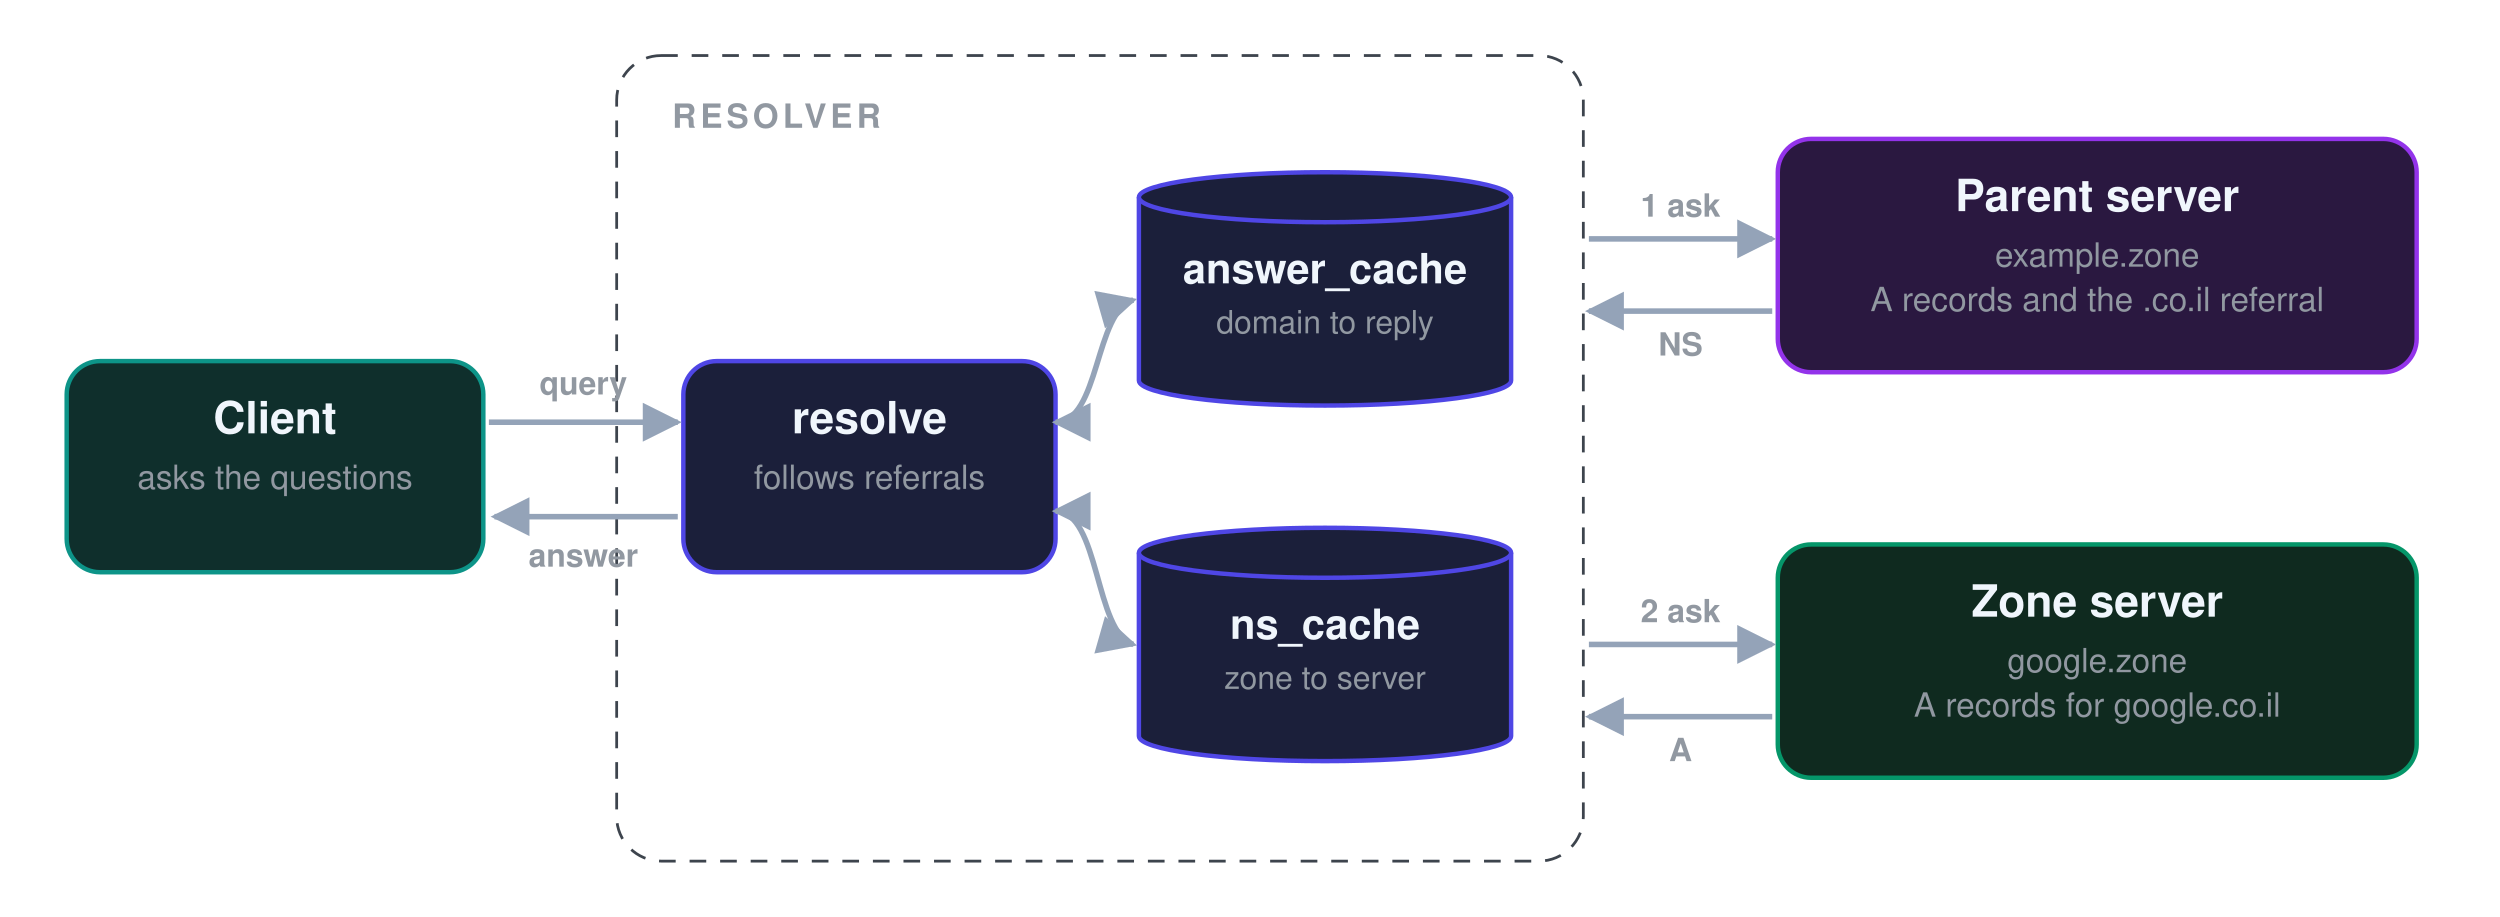
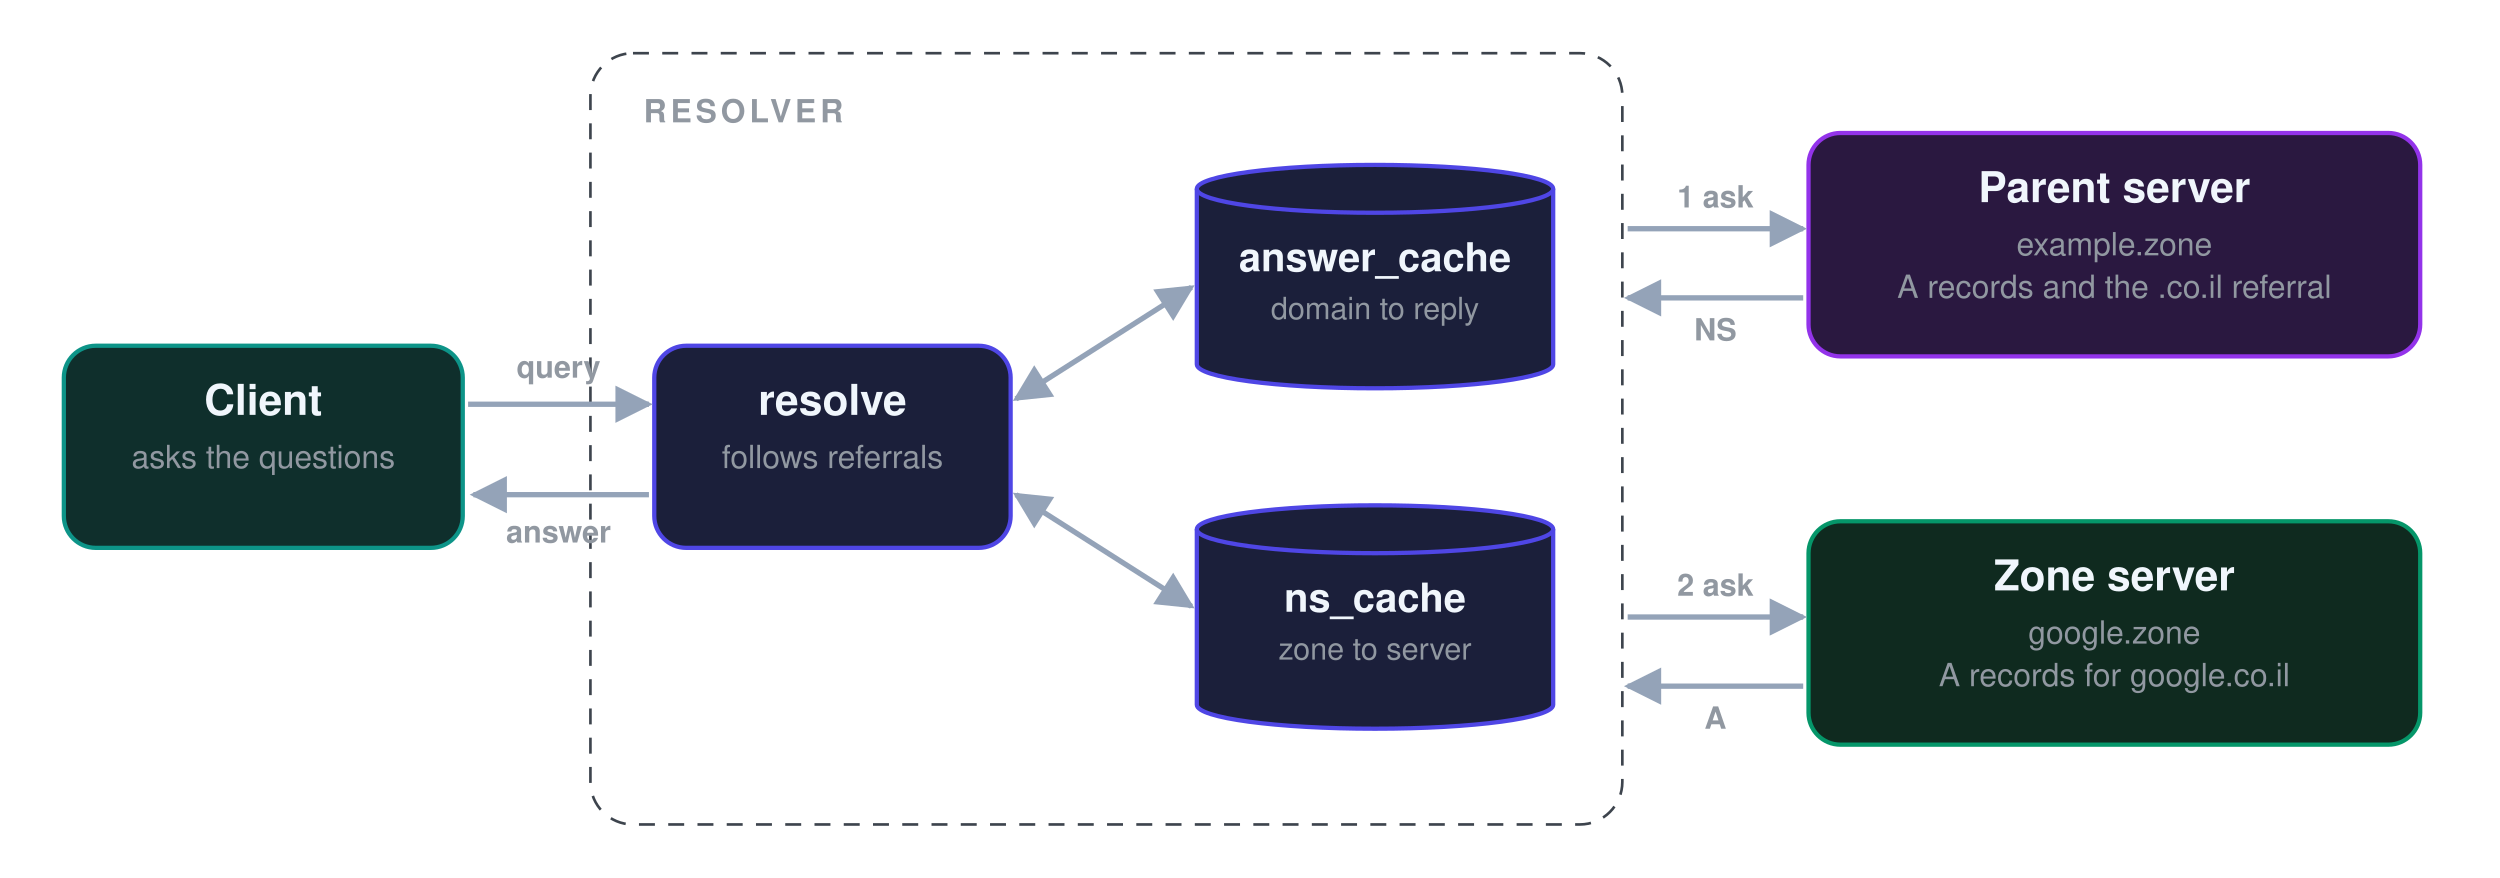
- <svg xmlns="http://www.w3.org/2000/svg" viewBox="0 0 900 330" width="900" height="330" font-family="-apple-system, BlinkMacSystemFont, 'Segoe UI', Helvetica, Arial, sans-serif">
+ <svg xmlns="http://www.w3.org/2000/svg" viewBox="0 0 940 330" width="940" height="330" font-family="-apple-system, BlinkMacSystemFont, 'Segoe UI', Helvetica, Arial, sans-serif">
  <defs>
    <marker id="ah" viewBox="0 0 10 10" refX="9" refY="5" markerWidth="7" markerHeight="7" orient="auto-start-reverse">
      <path d="M0,0 L10,5 L0,10 z" fill="#94a3b8" />
    </marker>
  </defs>
  <rect x="24" y="130" width="150" height="76" rx="12" fill="#0f2f2c" stroke="#0d9488" stroke-width="1.6" />
  <text x="99.0" y="156" text-anchor="middle" font-size="16" font-weight="700" fill="#f0f6fc">Client</text>
  <text x="99.0" y="176" text-anchor="middle" font-size="12" fill="#9198a1">asks the questions</text>
-   <rect x="222" y="20" width="348" height="290" rx="16" fill="none" stroke="#3d444d" stroke-dasharray="6 5" />
+   <rect x="222" y="20" width="388" height="290" rx="16" fill="none" stroke="#3d444d" stroke-dasharray="6 5" />
  <text x="242" y="46" font-size="12" font-weight="700" letter-spacing="1.5" fill="#9198a1">RESOLVER</text>
  <rect x="246" y="130" width="134" height="76" rx="12" fill="#1b1f3a" stroke="#4f46e5" stroke-width="1.6" />
  <text x="313.0" y="156" text-anchor="middle" font-size="16" font-weight="700" fill="#f0f6fc">resolve</text>
  <text x="313.0" y="176" text-anchor="middle" font-size="12" fill="#9198a1">follows referrals</text>
-   <path d="M410,71 v66 a67.0,9 0 0 0 134,0 v-66" fill="#1b1f3a" stroke="#4f46e5" stroke-width="1.6" />
-   <ellipse cx="477.0" cy="71" rx="67.0" ry="9" fill="#1b1f3a" stroke="#4f46e5" stroke-width="1.6" />
-   <text x="477.0" y="102" text-anchor="middle" font-size="15" font-weight="700" fill="#f0f6fc">answer_cache</text>
-   <text x="477.0" y="120" text-anchor="middle" font-size="11.5" fill="#9198a1">domain to reply</text>
-   <path d="M410,199 v66 a67.0,9 0 0 0 134,0 v-66" fill="#1b1f3a" stroke="#4f46e5" stroke-width="1.6" />
-   <ellipse cx="477.0" cy="199" rx="67.0" ry="9" fill="#1b1f3a" stroke="#4f46e5" stroke-width="1.6" />
-   <text x="477.0" y="230" text-anchor="middle" font-size="15" font-weight="700" fill="#f0f6fc">ns_cache</text>
-   <text x="477.0" y="248" text-anchor="middle" font-size="11.5" fill="#9198a1">zone to server</text>
-   <path d="M380,152 C396,152 394,112 408,108" fill="none" stroke="#94a3b8" stroke-width="2" marker-end="url(#ah)" marker-start="url(#ah)" />
-   <path d="M380,184 C396,184 394,228 408,232" fill="none" stroke="#94a3b8" stroke-width="2" marker-end="url(#ah)" marker-start="url(#ah)" />
+   <path d="M450,71 v66 a67.0,9 0 0 0 134,0 v-66" fill="#1b1f3a" stroke="#4f46e5" stroke-width="1.6" />
+   <ellipse cx="517.0" cy="71" rx="67.0" ry="9" fill="#1b1f3a" stroke="#4f46e5" stroke-width="1.6" />
+   <text x="517.0" y="102" text-anchor="middle" font-size="15" font-weight="700" fill="#f0f6fc">answer_cache</text>
+   <text x="517.0" y="120" text-anchor="middle" font-size="11.5" fill="#9198a1">domain to reply</text>
+   <path d="M450,199 v66 a67.0,9 0 0 0 134,0 v-66" fill="#1b1f3a" stroke="#4f46e5" stroke-width="1.6" />
+   <ellipse cx="517.0" cy="199" rx="67.0" ry="9" fill="#1b1f3a" stroke="#4f46e5" stroke-width="1.6" />
+   <text x="517.0" y="230" text-anchor="middle" font-size="15" font-weight="700" fill="#f0f6fc">ns_cache</text>
+   <text x="517.0" y="248" text-anchor="middle" font-size="11.5" fill="#9198a1">zone to server</text>
+   <path d="M382,150 L448,108" fill="none" stroke="#94a3b8" stroke-width="2" marker-end="url(#ah)" marker-start="url(#ah)" />
+   <path d="M382,186 L448,228" fill="none" stroke="#94a3b8" stroke-width="2" marker-end="url(#ah)" marker-start="url(#ah)" />
  <path d="M176,152 L244,152" fill="none" stroke="#94a3b8" stroke-width="2" marker-end="url(#ah)" />
  <text x="210" y="142" text-anchor="middle" font-size="11.5" font-weight="600" fill="#9198a1">query</text>
  <path d="M244,186 L178,186" fill="none" stroke="#94a3b8" stroke-width="2" marker-end="url(#ah)" />
  <text x="210" y="204" text-anchor="middle" font-size="11.5" font-weight="600" fill="#9198a1">answer</text>
-   <rect x="640" y="50" width="230" height="84" rx="12" fill="#2a1840" stroke="#9333ea" stroke-width="1.6" />
-   <text x="755.0" y="76" text-anchor="middle" font-size="16" font-weight="700" fill="#f0f6fc">Parent server</text>
-   <text x="755.0" y="96" text-anchor="middle" font-size="12" fill="#9198a1">example.zone</text>
-   <text x="755.0" y="112" text-anchor="middle" font-size="12" fill="#9198a1">A records and the .co.il referral</text>
-   <rect x="640" y="196" width="230" height="84" rx="12" fill="#0f2a1f" stroke="#059669" stroke-width="1.6" />
-   <text x="755.0" y="222" text-anchor="middle" font-size="16" font-weight="700" fill="#f0f6fc">Zone server</text>
-   <text x="755.0" y="242" text-anchor="middle" font-size="12" fill="#9198a1">google.zone</text>
-   <text x="755.0" y="258" text-anchor="middle" font-size="12" fill="#9198a1">A records for google.co.il</text>
-   <path d="M572,86 L638,86" fill="none" stroke="#94a3b8" stroke-width="2" marker-end="url(#ah)" />
-   <text x="605" y="78" text-anchor="middle" font-size="11.5" font-weight="600" fill="#9198a1">1 ask</text>
-   <path d="M638,112 L572,112" fill="none" stroke="#94a3b8" stroke-width="2" marker-end="url(#ah)" />
-   <text x="605" y="128" text-anchor="middle" font-size="11.5" font-weight="600" fill="#9198a1">NS</text>
-   <path d="M572,232 L638,232" fill="none" stroke="#94a3b8" stroke-width="2" marker-end="url(#ah)" />
-   <text x="605" y="224" text-anchor="middle" font-size="11.5" font-weight="600" fill="#9198a1">2 ask</text>
-   <path d="M638,258 L572,258" fill="none" stroke="#94a3b8" stroke-width="2" marker-end="url(#ah)" />
-   <text x="605" y="274" text-anchor="middle" font-size="11.5" font-weight="600" fill="#9198a1">A</text>
+   <rect x="680" y="50" width="230" height="84" rx="12" fill="#2a1840" stroke="#9333ea" stroke-width="1.6" />
+   <text x="795.0" y="76" text-anchor="middle" font-size="16" font-weight="700" fill="#f0f6fc">Parent server</text>
+   <text x="795.0" y="96" text-anchor="middle" font-size="12" fill="#9198a1">example.zone</text>
+   <text x="795.0" y="112" text-anchor="middle" font-size="12" fill="#9198a1">A records and the .co.il referral</text>
+   <rect x="680" y="196" width="230" height="84" rx="12" fill="#0f2a1f" stroke="#059669" stroke-width="1.6" />
+   <text x="795.0" y="222" text-anchor="middle" font-size="16" font-weight="700" fill="#f0f6fc">Zone server</text>
+   <text x="795.0" y="242" text-anchor="middle" font-size="12" fill="#9198a1">google.zone</text>
+   <text x="795.0" y="258" text-anchor="middle" font-size="12" fill="#9198a1">A records for google.co.il</text>
+   <path d="M612,86 L678,86" fill="none" stroke="#94a3b8" stroke-width="2" marker-end="url(#ah)" />
+   <text x="645" y="78" text-anchor="middle" font-size="11.5" font-weight="600" fill="#9198a1">1 ask</text>
+   <path d="M678,112 L612,112" fill="none" stroke="#94a3b8" stroke-width="2" marker-end="url(#ah)" />
+   <text x="645" y="128" text-anchor="middle" font-size="11.5" font-weight="600" fill="#9198a1">NS</text>
+   <path d="M612,232 L678,232" fill="none" stroke="#94a3b8" stroke-width="2" marker-end="url(#ah)" />
+   <text x="645" y="224" text-anchor="middle" font-size="11.5" font-weight="600" fill="#9198a1">2 ask</text>
+   <path d="M678,258 L612,258" fill="none" stroke="#94a3b8" stroke-width="2" marker-end="url(#ah)" />
+   <text x="645" y="274" text-anchor="middle" font-size="11.5" font-weight="600" fill="#9198a1">A</text>
</svg>
